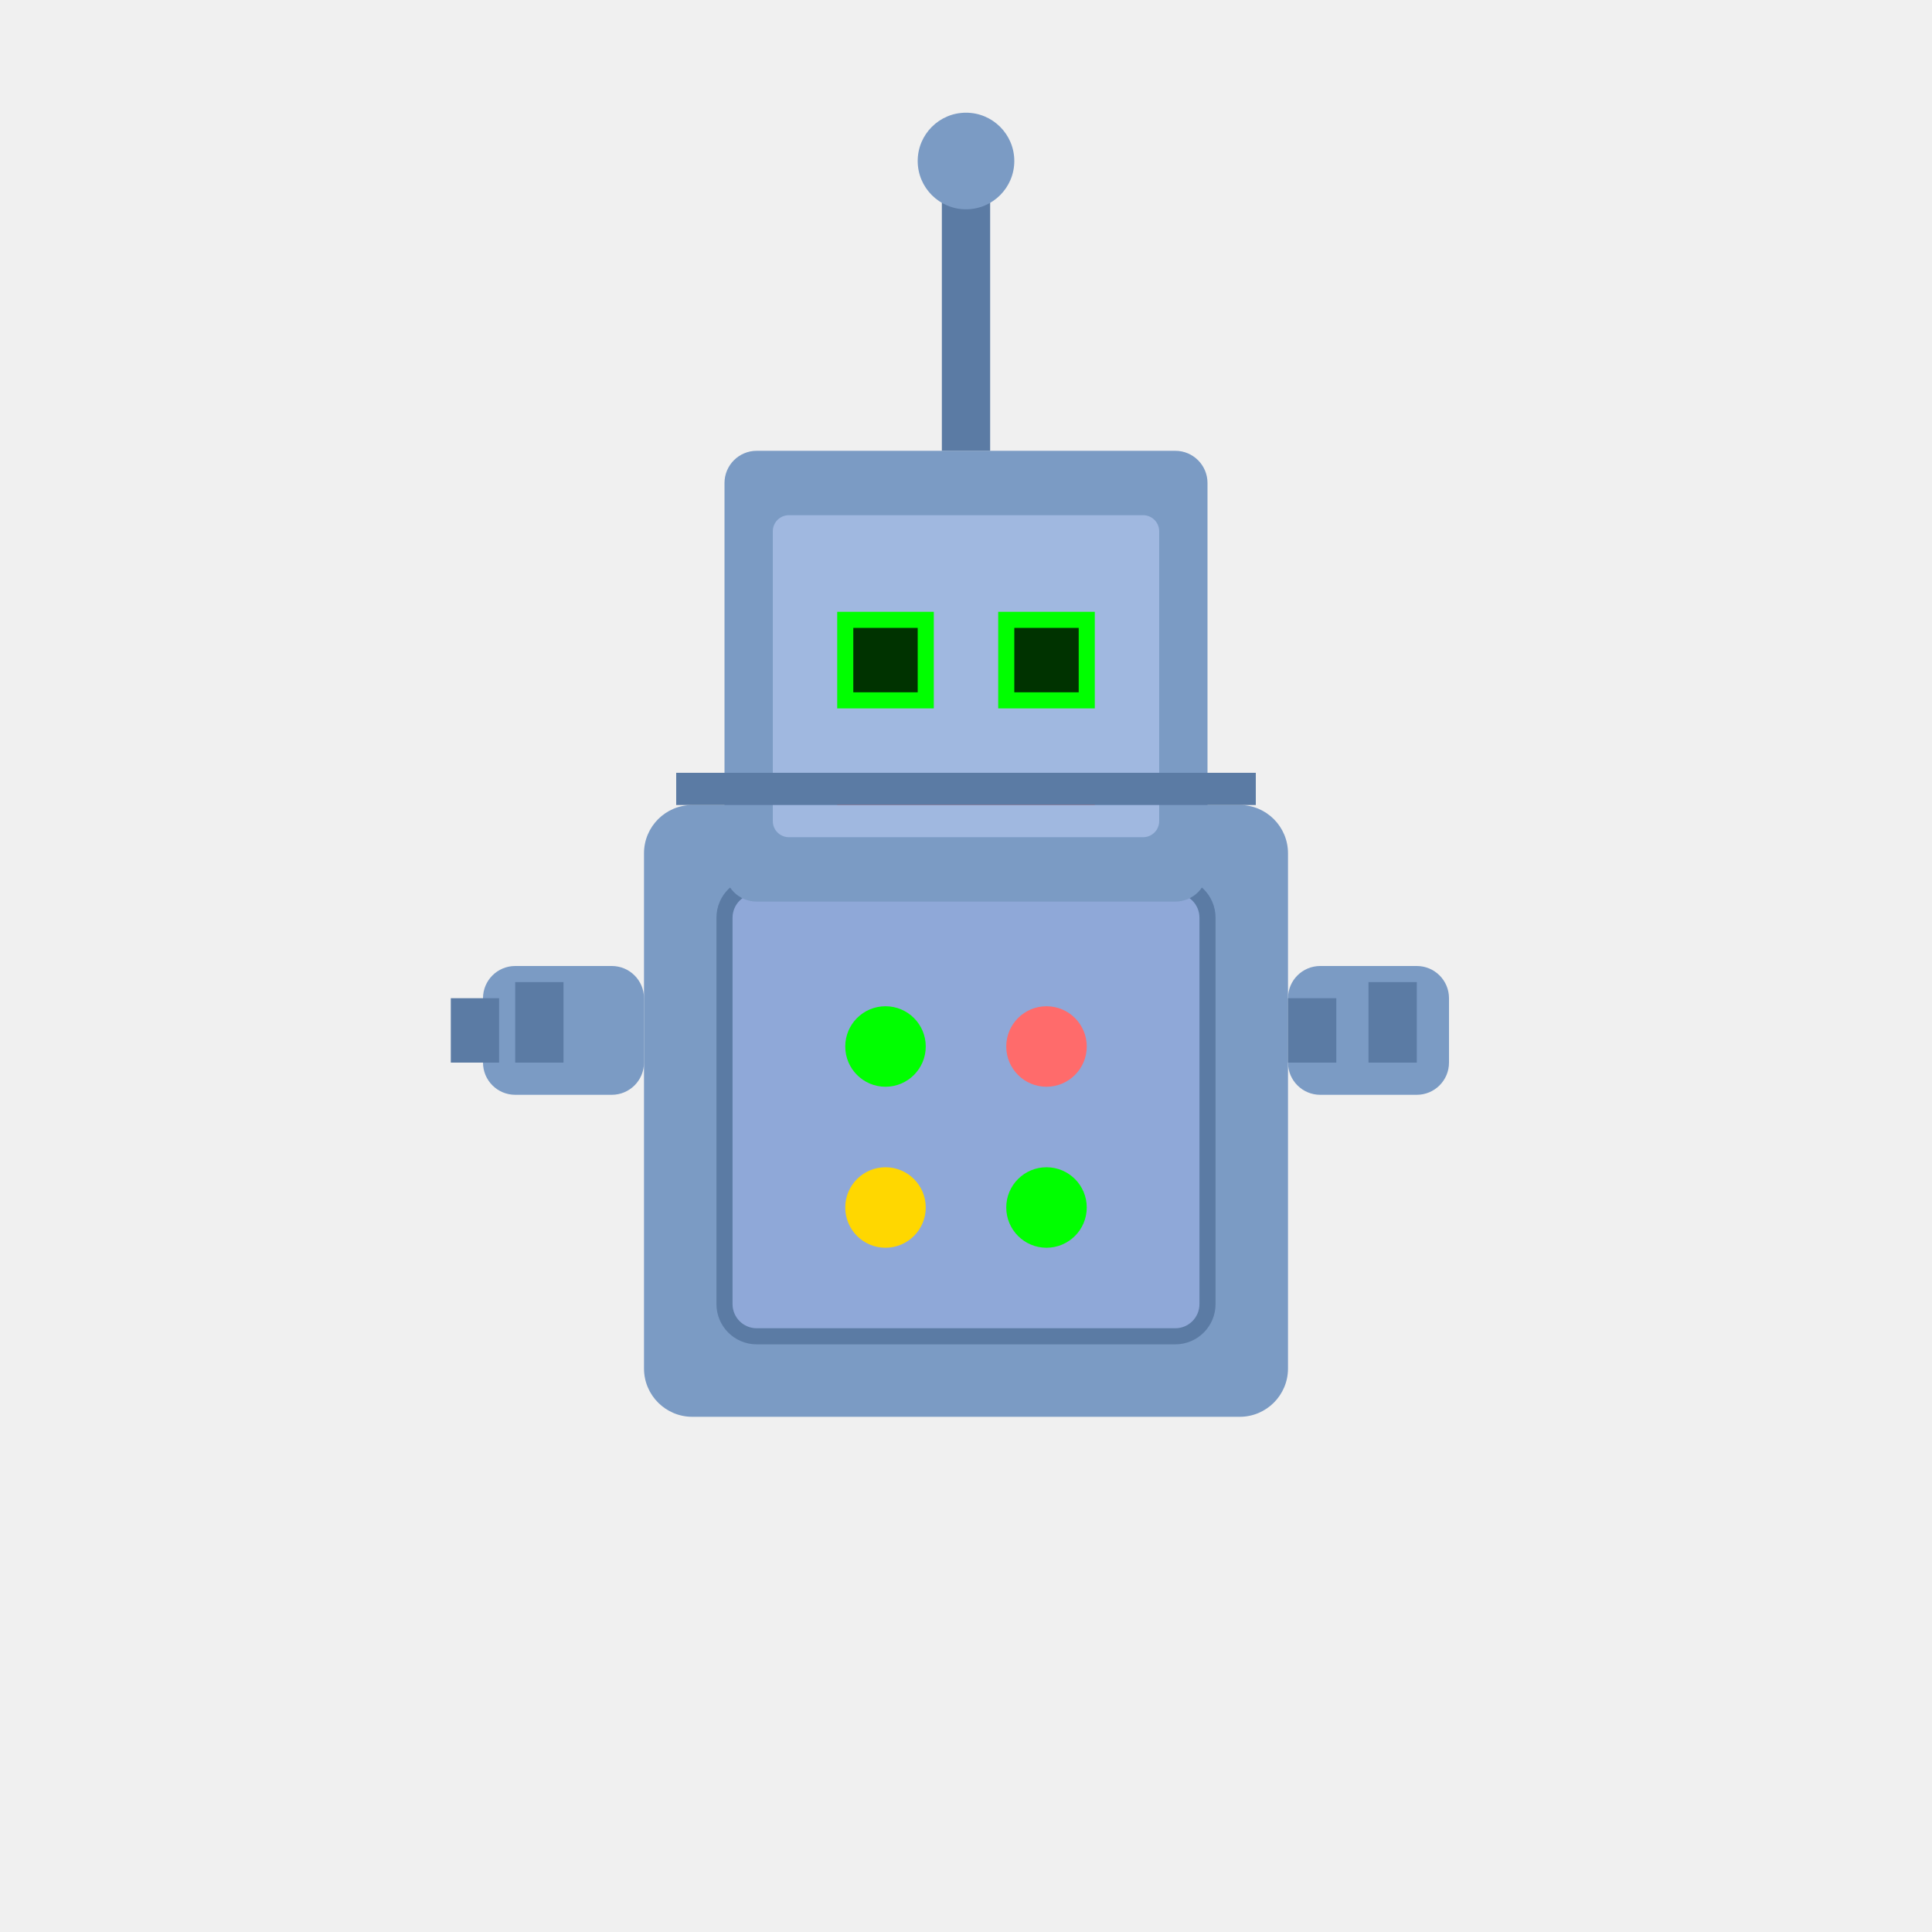
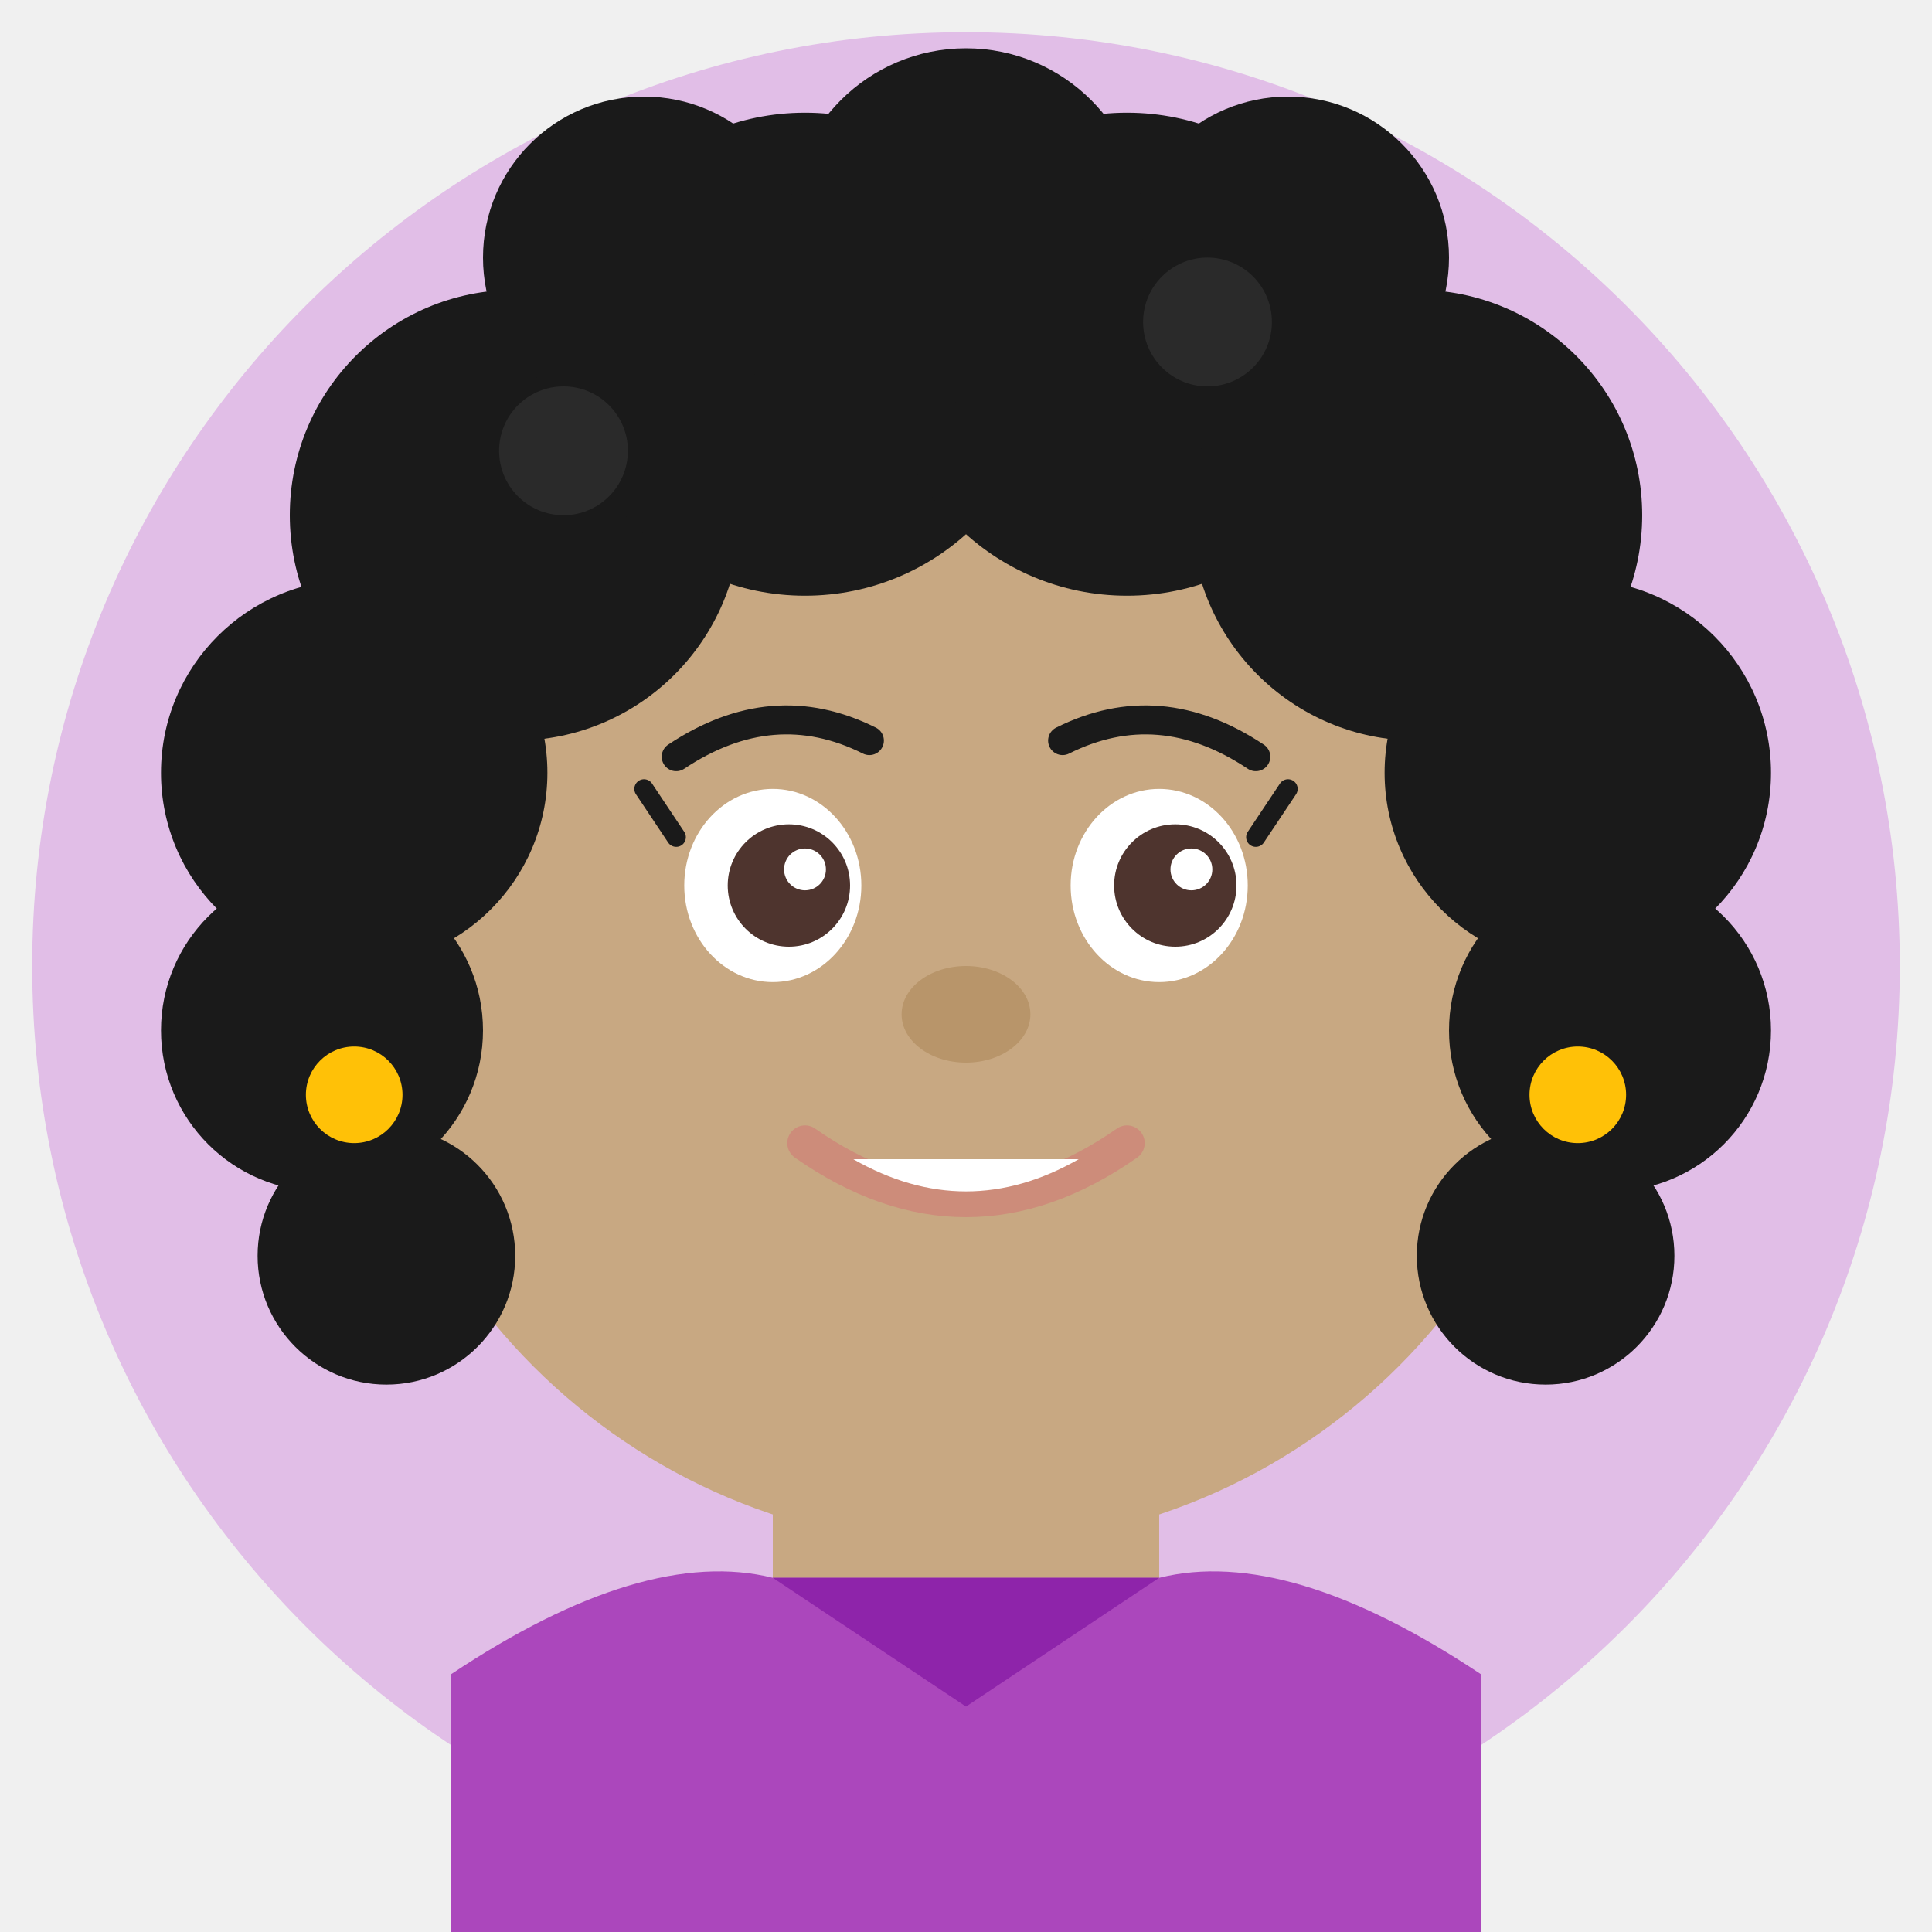
<svg xmlns="http://www.w3.org/2000/svg" viewBox="0 0 120 120">
-   <rect x="40" y="50" width="40" height="38" rx="3" fill="#7B9BC4" />
-   <rect x="45" y="55" width="30" height="28" rx="2" fill="#8FA8D8" stroke="#5B7BA4" stroke-width="1" />
-   <circle cx="55" cy="65" r="2.5" fill="#00FF00" />
-   <circle cx="65" cy="65" r="2.5" fill="#FF6B6B" />
-   <circle cx="55" cy="75" r="2.5" fill="#FFD700" />
-   <circle cx="65" cy="75" r="2.5" fill="#00FF00" />
-   <rect x="45" y="28" width="30" height="28" rx="2" fill="#7B9BC4" />
-   <rect x="48" y="32" width="24" height="20" rx="1" fill="#A0B8E0" />
-   <rect x="52" y="38" width="6" height="6" fill="#00FF00" />
-   <rect x="53" y="39" width="4" height="4" fill="#003300" />
-   <rect x="62" y="38" width="6" height="6" fill="#00FF00" />
-   <rect x="63" y="39" width="4" height="4" fill="#003300" />
-   <rect x="52" y="48" width="16" height="2" fill="#FF6B6B" />
-   <line x1="60" y1="28" x2="60" y2="12" stroke="#5B7BA4" stroke-width="3" />
-   <circle cx="60" cy="10" r="3" fill="#7B9BC4" />
-   <rect x="30" y="60" width="10" height="8" rx="2" fill="#7B9BC4" />
-   <rect x="80" y="60" width="10" height="8" rx="2" fill="#7B9BC4" />
-   <rect x="28" y="62" width="3" height="4" fill="#5B7BA4" />
-   <rect x="32" y="61" width="3" height="5" fill="#5B7BA4" />
-   <rect x="80" y="62" width="3" height="4" fill="#5B7BA4" />
-   <rect x="85" y="61" width="3" height="5" fill="#5B7BA4" />
-   <rect x="42" y="48" width="36" height="2" fill="#5B7BA4" />
+   <circle cx="60" cy="60" r="58" fill="#E1BEE7" />
+   <circle cx="60" cy="58" r="38" fill="#C8A882" />
+   <circle cx="32" cy="32" r="14" fill="#1A1A1A" />
+   <circle cx="50" cy="22" r="15" fill="#1A1A1A" />
+   <circle cx="70" cy="22" r="15" fill="#1A1A1A" />
+   <circle cx="88" cy="32" r="14" fill="#1A1A1A" />
+   <circle cx="22" cy="48" r="12" fill="#1A1A1A" />
+   <circle cx="98" cy="48" r="12" fill="#1A1A1A" />
+   <circle cx="20" cy="64" r="10" fill="#1A1A1A" />
+   <circle cx="100" cy="64" r="10" fill="#1A1A1A" />
+   <circle cx="24" cy="78" r="8" fill="#1A1A1A" />
+   <circle cx="96" cy="78" r="8" fill="#1A1A1A" />
+   <circle cx="40" cy="16" r="10" fill="#1A1A1A" />
+   <circle cx="80" cy="16" r="10" fill="#1A1A1A" />
+   <circle cx="60" cy="14" r="11" fill="#1A1A1A" />
+   <circle cx="35" cy="28" r="4" fill="#424242" opacity="0.4" />
+   <circle cx="75" cy="20" r="4" fill="#424242" opacity="0.4" />
+   <path d="M 42 47 Q 48 43 54 46" stroke="#1A1A1A" stroke-width="1.8" fill="none" stroke-linecap="round" />
+   <path d="M 66 46 Q 72 43 78 47" stroke="#1A1A1A" stroke-width="1.8" fill="none" stroke-linecap="round" />
+   <ellipse cx="48" cy="55" rx="5.5" ry="6" fill="white" />
+   <circle cx="49" cy="55" r="3.8" fill="#4E342E" />
+   <circle cx="50" cy="54" r="1.3" fill="white" />
+   <ellipse cx="72" cy="55" rx="5.5" ry="6" fill="white" />
+   <circle cx="73" cy="55" r="3.8" fill="#4E342E" />
+   <circle cx="74" cy="54" r="1.3" fill="white" />
+   <path d="M 42 52 L 40 49" stroke="#1A1A1A" stroke-width="1.2" stroke-linecap="round" />
+   <path d="M 78 52 L 80 49" stroke="#1A1A1A" stroke-width="1.2" stroke-linecap="round" />
+   <ellipse cx="60" cy="63" rx="4" ry="3" fill="#B8956A" />
+   <path d="M 50 71 Q 60 78 70 71" stroke="#CD8C7A" stroke-width="2.2" fill="none" stroke-linecap="round" />
+   <path d="M 53 72 Q 60 76 67 72" fill="white" />
+   <circle cx="22" cy="68" r="3" fill="#FFC107" />
+   <circle cx="98" cy="68" r="3" fill="#FFC107" />
+   <rect x="48" y="92" width="24" height="12" rx="2" fill="#C8A882" />
+   <path d="M 28 104 Q 40 96 48 98 L 72 98 Q 80 96 92 104 L 92 120 L 28 120 Z" fill="#AB47BC" />
+   <path d="M 48 98 L 60 106 L 72 98" fill="#8E24AA" />
</svg>
